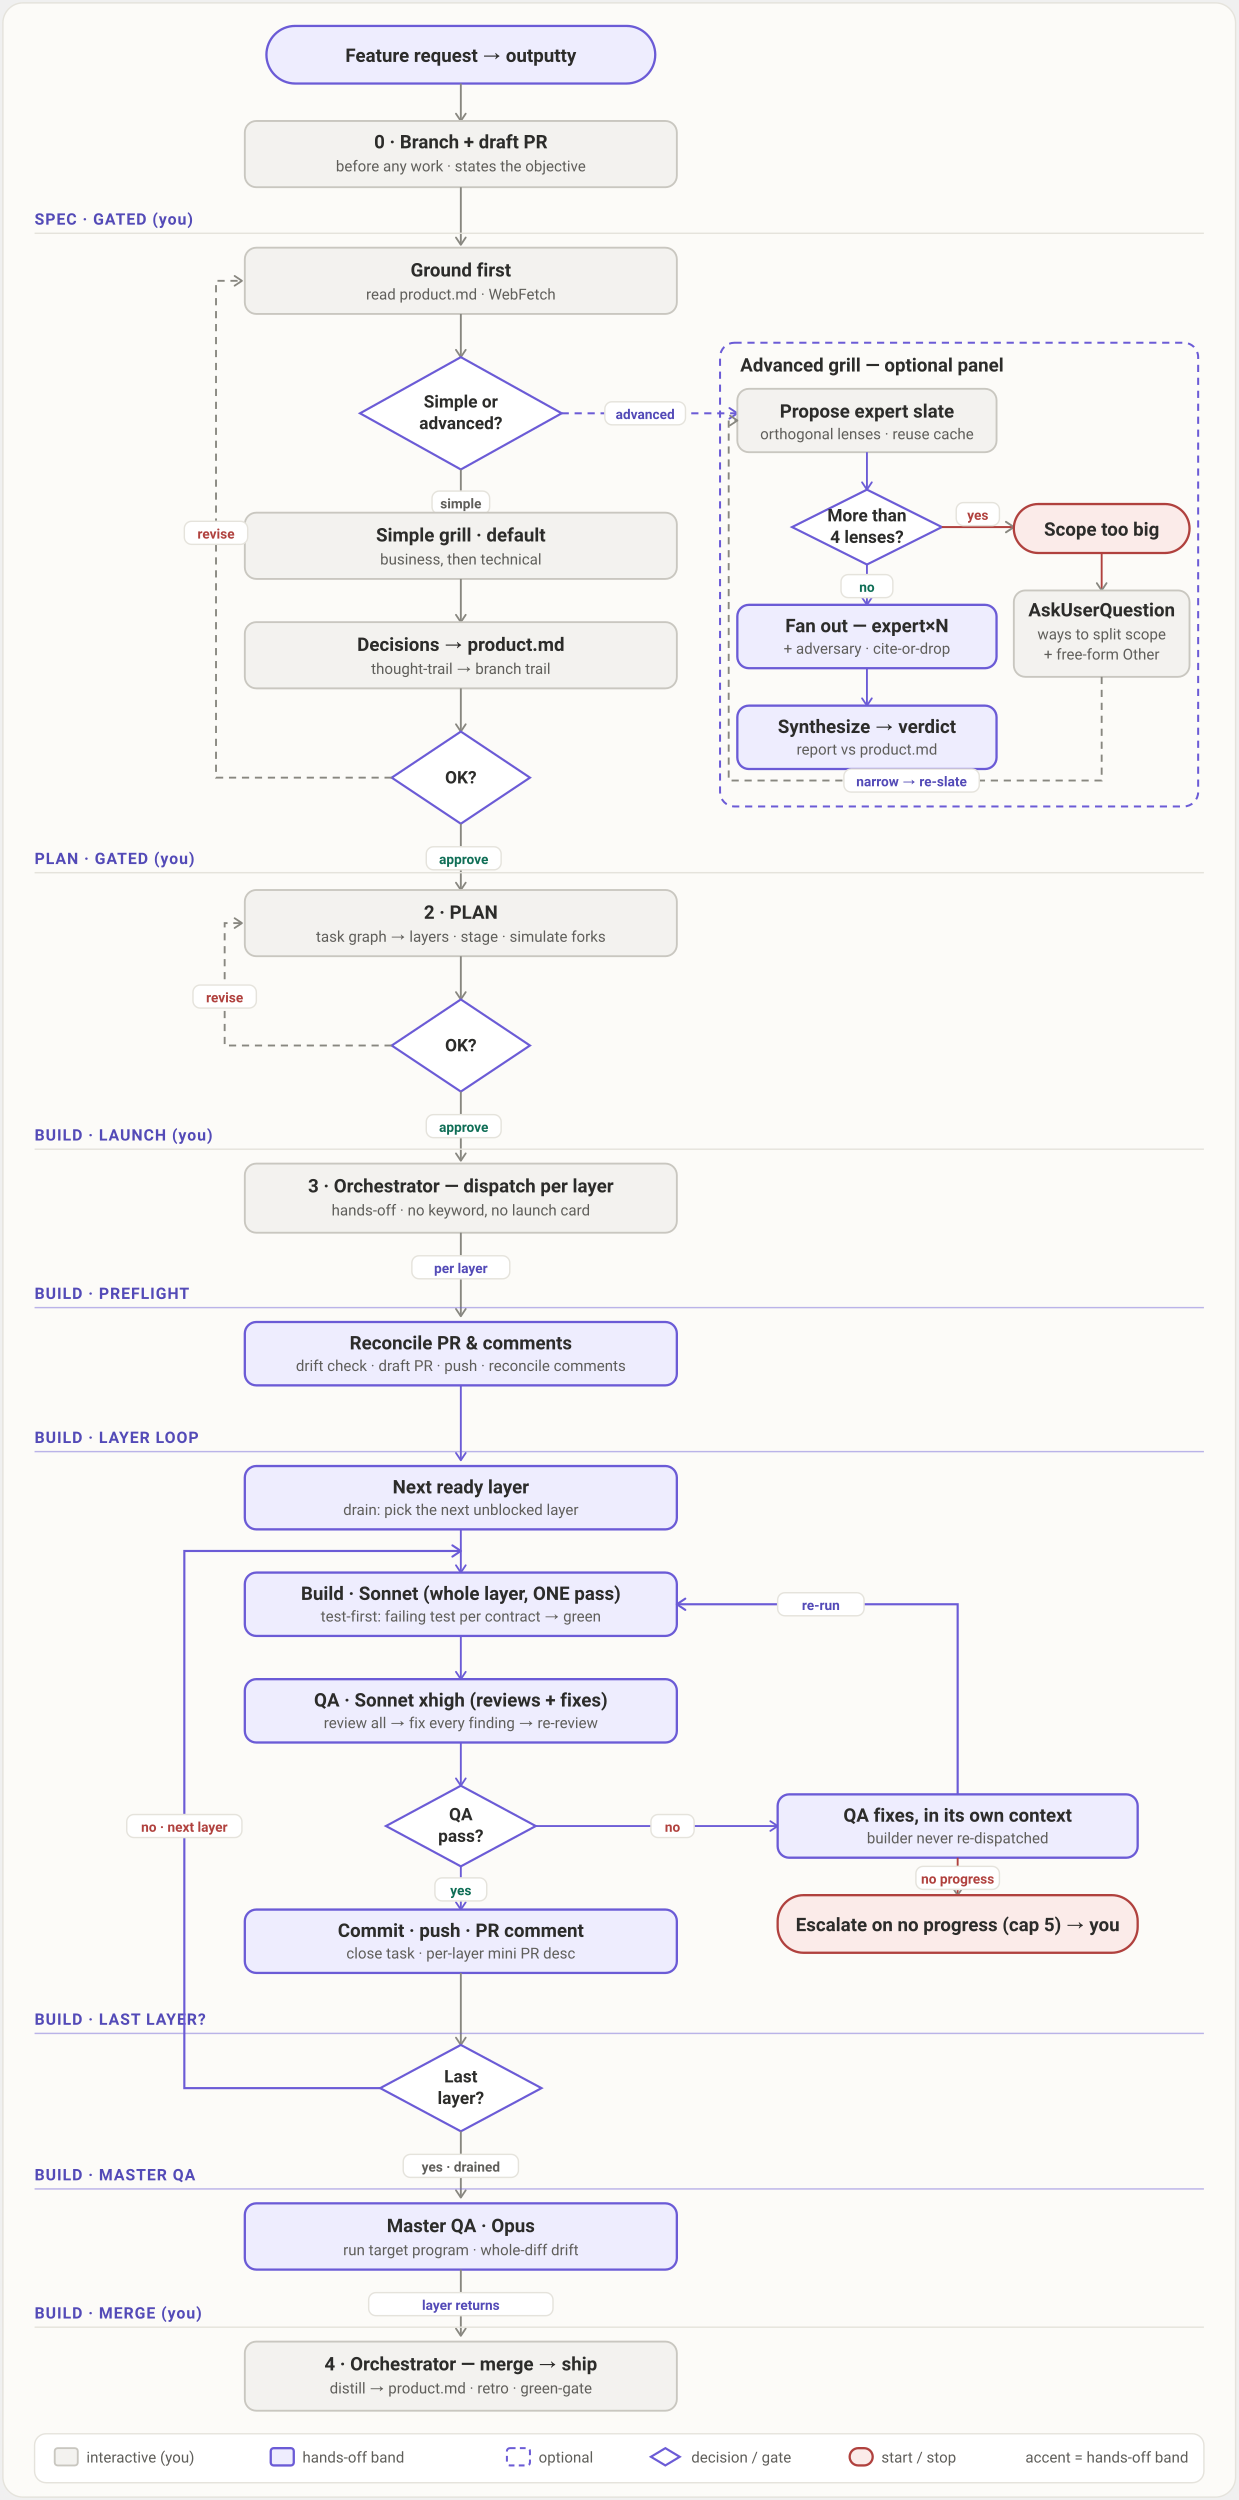
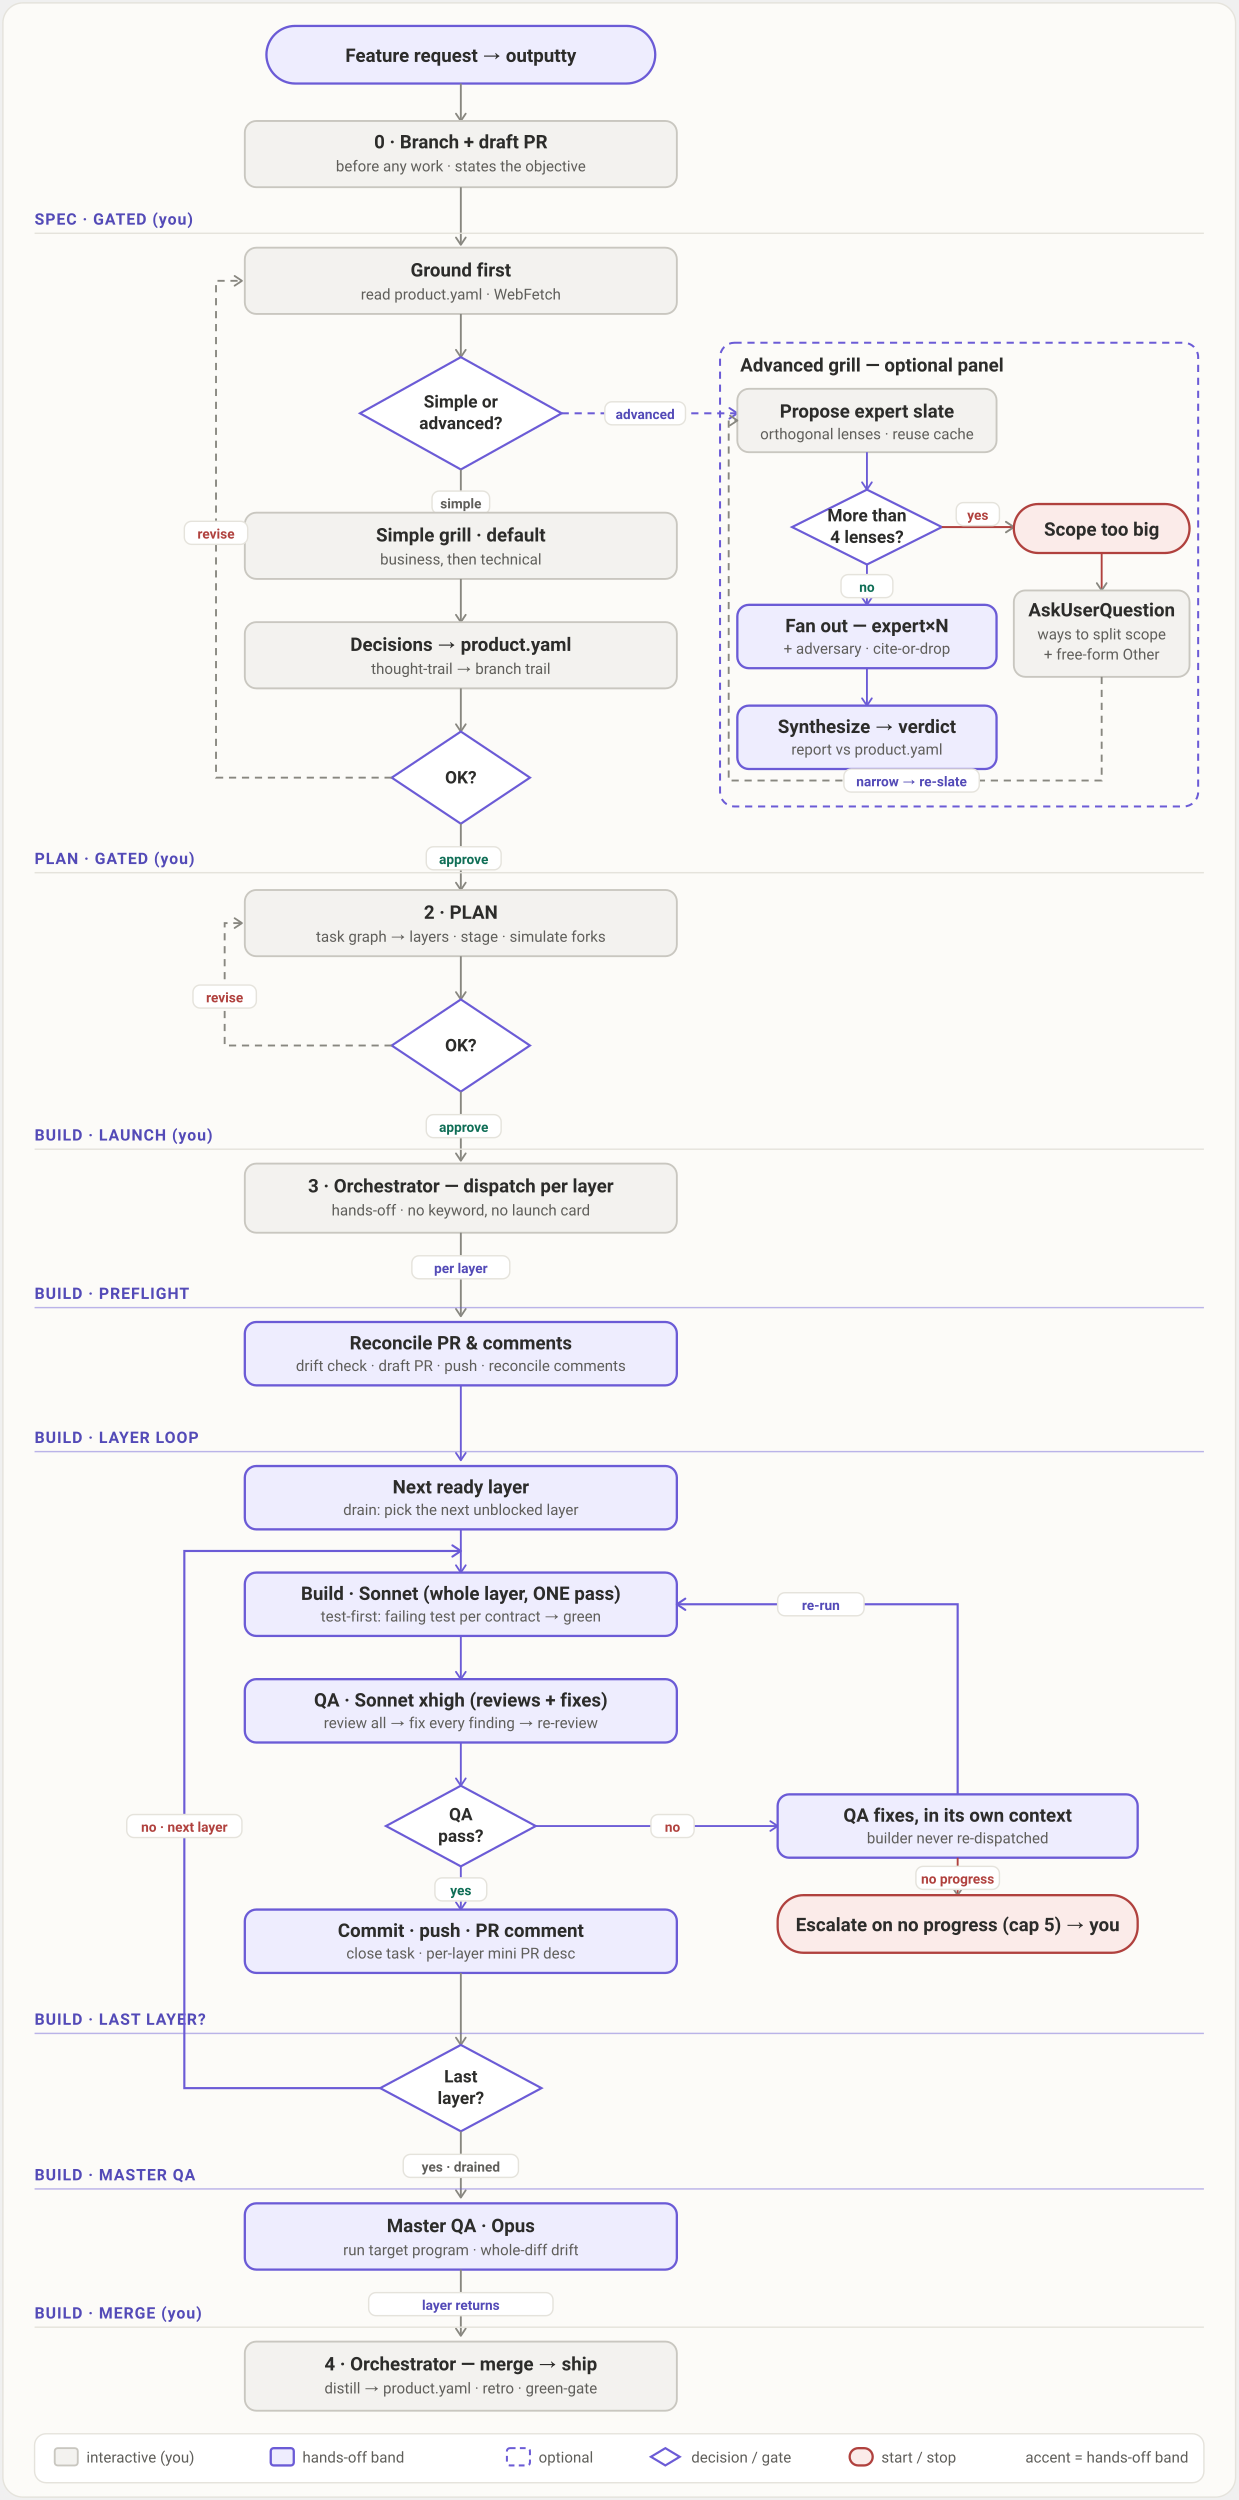
<svg xmlns="http://www.w3.org/2000/svg" width="100%" viewBox="0 0 860 1736" role="img" aria-labelledby="t d">
  <style>
  text{font-family:"Anthropic Sans",system-ui,-apple-system,"Segoe UI",Roboto,Helvetica,Arial,sans-serif}
  .th{font-size:13px;font-weight:600;fill:#2C2C2A}
  .t{font-size:12px;font-weight:600;fill:#2C2C2A}
  .ts{font-size:10.5px;font-weight:400;fill:#5F5E5A}
  .band{font-size:11px;font-weight:700;fill:#534AB7;letter-spacing:.06em}
  .chip{font-size:9.5px;font-weight:700;text-anchor:middle}
  .nbox{fill:#F3F2EF;stroke:#C9C7C0;stroke-width:1.3}
  .wfc{fill:#EEEDFE;stroke:#6B5BD6;stroke-width:1.6}
  .term{fill:#EEEDFE;stroke:#6B5BD6;stroke-width:1.6}
  .stop{fill:#FBEBE9;stroke:#B0413E;stroke-width:1.6}
  .opt{fill:none;stroke:#6B5BD6;stroke-width:1.4;stroke-dasharray:5 4}
  .dia{fill:#FFFFFF;stroke:#6B5BD6;stroke-width:1.5}
</style>
  <defs>
    <marker id="arrow" viewBox="0 0 10 10" refX="8" refY="5" markerWidth="6.5" markerHeight="6.5" orient="auto-start-reverse">
      <path d="M2 1L8 5L2 9" fill="none" stroke="#888780" stroke-width="1.5" stroke-linecap="round" stroke-linejoin="round" />
    </marker>
    <marker id="arrowp" viewBox="0 0 10 10" refX="8" refY="5" markerWidth="6.5" markerHeight="6.5" orient="auto-start-reverse">
      <path d="M2 1L8 5L2 9" fill="none" stroke="#6B5BD6" stroke-width="1.5" stroke-linecap="round" stroke-linejoin="round" />
    </marker>
  </defs>
  <rect x="2" y="2" width="856" height="1732" rx="14" fill="#FCFBF8" stroke="#E5E3DC" />
  <g id="section-intro">
    <rect class="term" x="185" y="18" width="270" height="40" rx="20" />
    <text class="th" x="320" y="43" text-anchor="middle">Feature request → outputty</text>
    <line x1="320" y1="58" x2="320" y2="84" stroke="#888780" stroke-width="1.3" marker-end="url(#arrow)" />
    <rect class="nbox" x="170" y="84" width="300" height="46" rx="8" />
    <text class="th" x="320" y="103" text-anchor="middle">0 · Branch + draft PR</text>
    <text class="ts" x="320" y="119" text-anchor="middle">before any work · states the objective</text>
    <line x1="320" y1="130" x2="320" y2="170" stroke="#888780" stroke-width="1.3" marker-end="url(#arrow)" />
  </g>
  <g id="section-spec">
    <text class="band" x="24" y="156">SPEC · GATED (you)</text>
    <line x1="24" y1="162" x2="836" y2="162" stroke="#E5E3DC" stroke-width="1" />
    <rect class="nbox" x="170" y="172" width="300" height="46" rx="8" />
    <text class="th" x="320" y="192" text-anchor="middle">Ground first</text>
-     <text class="ts" x="320" y="208" text-anchor="middle">read product.md · WebFetch</text>
+     <text class="ts" x="320" y="208" text-anchor="middle">read product.yaml · WebFetch</text>
    <line x1="320" y1="218" x2="320" y2="248" stroke="#888780" stroke-width="1.3" marker-end="url(#arrow)" />
    <polygon class="dia" points="320,248 390,287 320,326 250,287" />
    <text class="t" x="320" y="283" text-anchor="middle">Simple or</text>
    <text class="t" x="320" y="298" text-anchor="middle">advanced?</text>
    <path d="M390,287 L512,287" fill="none" stroke="#6B5BD6" stroke-width="1.4" stroke-dasharray="5 4" marker-end="url(#arrowp)" />
    <rect x="420" y="279" width="56" height="16" rx="5" fill="#FFFFFF" stroke="#E5E3DC" />
    <text class="chip" x="448" y="291" fill="#534AB7">advanced</text>
    <line x1="320" y1="326" x2="320" y2="356" stroke="#888780" stroke-width="1.3" marker-end="url(#arrow)" />
    <rect x="300" y="341" width="40" height="16" rx="5" fill="#FFFFFF" stroke="#E5E3DC" />
    <text class="chip" x="320" y="353" fill="#5F5E5A">simple</text>
    <rect class="nbox" x="170" y="356" width="300" height="46" rx="8" />
    <text class="th" x="320" y="376" text-anchor="middle">Simple grill · default</text>
    <text class="ts" x="320" y="392" text-anchor="middle">business, then technical</text>
    <line x1="320" y1="402" x2="320" y2="432" stroke="#888780" stroke-width="1.3" marker-end="url(#arrow)" />
    <rect class="opt" x="500" y="238" width="332" height="322" rx="10" />
    <text class="th" x="514" y="258" fill="#3C3489">Advanced grill — optional panel</text>
    <rect class="nbox" x="512" y="270" width="180" height="44" rx="8" />
    <text class="th" x="602" y="290" text-anchor="middle">Propose expert slate</text>
    <text class="ts" x="602" y="305" text-anchor="middle">orthogonal lenses · reuse cache</text>
    <line x1="602" y1="314" x2="602" y2="340" stroke="#6B5BD6" stroke-width="1.3" marker-end="url(#arrowp)" />
    <polygon class="dia" points="602,340 654,366 602,392 550,366" />
    <text class="t" x="602" y="362" text-anchor="middle">More than</text>
    <text class="t" x="602" y="377" text-anchor="middle">4 lenses?</text>
    <line x1="602" y1="392" x2="602" y2="420" stroke="#6B5BD6" stroke-width="1.3" marker-end="url(#arrowp)" />
    <rect x="584" y="399" width="36" height="16" rx="5" fill="#FFFFFF" stroke="#E5E3DC" />
    <text class="chip" x="602" y="411" fill="#0F6E56">no</text>
    <rect class="wfc" x="512" y="420" width="180" height="44" rx="8" />
    <text class="th" x="602" y="439" text-anchor="middle">Fan out — expert×N</text>
    <text class="ts" x="602" y="454" text-anchor="middle">+ adversary · cite-or-drop</text>
    <line x1="602" y1="464" x2="602" y2="490" stroke="#6B5BD6" stroke-width="1.3" marker-end="url(#arrowp)" />
    <rect class="wfc" x="512" y="490" width="180" height="44" rx="8" />
    <text class="th" x="602" y="509" text-anchor="middle">Synthesize → verdict</text>
-     <text class="ts" x="602" y="524" text-anchor="middle">report vs product.md</text>
+     <text class="ts" x="602" y="524" text-anchor="middle">report vs product.yaml</text>
    <path d="M654,366 L704,366" fill="none" stroke="#B0413E" stroke-width="1.4" marker-end="url(#arrow)" />
    <rect x="664" y="349" width="30" height="16" rx="5" fill="#FFFFFF" stroke="#E5E3DC" />
    <text class="chip" x="679" y="361" fill="#B0413E">yes</text>
    <rect class="stop" x="704" y="350" width="122" height="34" rx="17" />
    <text class="th" x="765" y="372" text-anchor="middle">Scope too big</text>
    <line x1="765" y1="384" x2="765" y2="410" stroke="#B0413E" stroke-width="1.3" marker-end="url(#arrow)" />
    <rect class="nbox" x="704" y="410" width="122" height="60" rx="8" />
    <text class="th" x="765" y="428" text-anchor="middle">AskUserQuestion</text>
    <text class="ts" x="765" y="444" text-anchor="middle">ways to split scope</text>
    <text class="ts" x="765" y="458" text-anchor="middle">+ free-form Other</text>
    <path d="M765,470 L765,542 L506,542 L506,292 L512,292" fill="none" stroke="#888780" stroke-width="1.3" stroke-dasharray="5 4" marker-end="url(#arrow)" />
    <rect x="586" y="534" width="94" height="16" rx="5" fill="#FFFFFF" stroke="#E5E3DC" />
    <text class="chip" x="633" y="546" fill="#534AB7">narrow → re-slate</text>
    <rect class="nbox" x="170" y="432" width="300" height="46" rx="8" />
-     <text class="th" x="320" y="452" text-anchor="middle">Decisions → product.md</text>
+     <text class="th" x="320" y="452" text-anchor="middle">Decisions → product.yaml</text>
    <text class="ts" x="320" y="468" text-anchor="middle">thought-trail → branch trail</text>
    <line x1="320" y1="478" x2="320" y2="508" stroke="#888780" stroke-width="1.3" marker-end="url(#arrow)" />
    <polygon class="dia" points="320,508 368,540 320,572 272,540" />
    <text class="t" x="320" y="544" text-anchor="middle">OK?</text>
    <path d="M272,540 L150,540 L150,195 L168,195" fill="none" stroke="#888780" stroke-width="1.3" stroke-dasharray="5 4" marker-end="url(#arrow)" />
    <rect x="128" y="362" width="44" height="16" rx="5" fill="#FFFFFF" stroke="#E5E3DC" />
    <text class="chip" x="150" y="374" fill="#B0413E">revise</text>
    <line x1="320" y1="572" x2="320" y2="618" stroke="#888780" stroke-width="1.3" marker-end="url(#arrow)" />
    <rect x="296" y="588" width="52" height="16" rx="5" fill="#FFFFFF" stroke="#E5E3DC" />
    <text class="chip" x="322" y="600" fill="#0F6E56">approve</text>
  </g>
  <g id="section-plan">
    <text class="band" x="24" y="600">PLAN · GATED (you)</text>
    <line x1="24" y1="606" x2="836" y2="606" stroke="#E5E3DC" stroke-width="1" />
    <rect class="nbox" x="170" y="618" width="300" height="46" rx="8" />
    <text class="th" x="320" y="638" text-anchor="middle">2 · PLAN</text>
    <text class="ts" x="320" y="654" text-anchor="middle">task graph → layers · stage · simulate forks</text>
    <line x1="320" y1="664" x2="320" y2="694" stroke="#888780" stroke-width="1.3" marker-end="url(#arrow)" />
    <polygon class="dia" points="320,694 368,726 320,758 272,726" />
    <text class="t" x="320" y="730" text-anchor="middle">OK?</text>
    <path d="M272,726 L156,726 L156,641 L168,641" fill="none" stroke="#888780" stroke-width="1.3" stroke-dasharray="5 4" marker-end="url(#arrow)" />
    <rect x="134" y="684" width="44" height="16" rx="5" fill="#FFFFFF" stroke="#E5E3DC" />
    <text class="chip" x="156" y="696" fill="#B0413E">revise</text>
    <line x1="320" y1="758" x2="320" y2="806" stroke="#888780" stroke-width="1.3" marker-end="url(#arrow)" />
    <rect x="296" y="774" width="52" height="16" rx="5" fill="#FFFFFF" stroke="#E5E3DC" />
    <text class="chip" x="322" y="786" fill="#0F6E56">approve</text>
  </g>
  <g id="section-build-launch">
    <text class="band" x="24" y="792">BUILD · LAUNCH (you)</text>
    <line x1="24" y1="798" x2="836" y2="798" stroke="#E5E3DC" stroke-width="1" />
    <rect class="nbox" x="170" y="808" width="300" height="48" rx="8" />
    <text class="th" x="320" y="828" text-anchor="middle">3 · Orchestrator — dispatch per layer</text>
    <text class="ts" x="320" y="844" text-anchor="middle">hands-off · no keyword, no launch card</text>
    <line x1="320" y1="856" x2="320" y2="914" stroke="#888780" stroke-width="1.3" marker-end="url(#arrow)" />
    <rect x="286" y="872" width="68" height="16" rx="5" fill="#FFFFFF" stroke="#E5E3DC" />
    <text class="chip" x="320" y="884" fill="#534AB7">per layer</text>
  </g>
  <g id="section-build-preflight">
    <text class="band" x="24" y="902">BUILD · PREFLIGHT</text>
    <line x1="24" y1="908" x2="836" y2="908" stroke="#6B5BD6" stroke-opacity="0.45" stroke-width="1" />
    <rect class="wfc" x="170" y="918" width="300" height="44" rx="8" />
    <text class="th" x="320" y="937" text-anchor="middle">Reconcile PR &amp; comments</text>
    <text class="ts" x="320" y="952" text-anchor="middle">drift check · draft PR · push · reconcile comments</text>
    <line x1="320" y1="962" x2="320" y2="1014" stroke="#6B5BD6" stroke-width="1.3" marker-end="url(#arrowp)" />
  </g>
  <g id="section-build-layerloop">
    <text class="band" x="24" y="1002">BUILD · LAYER LOOP</text>
    <line x1="24" y1="1008" x2="836" y2="1008" stroke="#6B5BD6" stroke-opacity="0.45" stroke-width="1" />
    <rect class="wfc" x="170" y="1018" width="300" height="44" rx="8" />
    <text class="th" x="320" y="1037" text-anchor="middle">Next ready layer</text>
    <text class="ts" x="320" y="1052" text-anchor="middle">drain: pick the next unblocked layer</text>
    <line x1="320" y1="1062" x2="320" y2="1092" stroke="#6B5BD6" stroke-width="1.3" marker-end="url(#arrowp)" />
    <rect class="wfc" x="170" y="1092" width="300" height="44" rx="8" />
    <text class="th" x="320" y="1111" text-anchor="middle">Build · Sonnet (whole layer, ONE pass)</text>
    <text class="ts" x="320" y="1126" text-anchor="middle">test-first: failing test per contract → green</text>
    <line x1="320" y1="1136" x2="320" y2="1166" stroke="#6B5BD6" stroke-width="1.3" marker-end="url(#arrowp)" />
    <rect class="wfc" x="170" y="1166" width="300" height="44" rx="8" />
    <text class="th" x="320" y="1185" text-anchor="middle">QA · Sonnet xhigh (reviews + fixes)</text>
    <text class="ts" x="320" y="1200" text-anchor="middle">review all → fix every finding → re-review</text>
    <line x1="320" y1="1210" x2="320" y2="1240" stroke="#6B5BD6" stroke-width="1.3" marker-end="url(#arrowp)" />
    <polygon class="dia" points="320,1240 372,1268 320,1296 268,1268" />
    <text class="t" x="320" y="1264" text-anchor="middle">QA</text>
    <text class="t" x="320" y="1279" text-anchor="middle">pass?</text>
    <line x1="320" y1="1296" x2="320" y2="1326" stroke="#6B5BD6" stroke-width="1.3" marker-end="url(#arrowp)" />
    <rect x="302" y="1304" width="36" height="16" rx="5" fill="#FFFFFF" stroke="#E5E3DC" />
    <text class="chip" x="320" y="1316" fill="#0F6E56">yes</text>
    <rect class="wfc" x="170" y="1326" width="300" height="44" rx="8" />
    <text class="th" x="320" y="1345" text-anchor="middle">Commit · push · PR comment</text>
    <text class="ts" x="320" y="1360" text-anchor="middle">close task · per-layer mini PR desc</text>
    <path d="M372,1268 L540,1268" fill="none" stroke="#6B5BD6" stroke-width="1.3" marker-end="url(#arrowp)" />
    <rect x="452" y="1260" width="30" height="16" rx="5" fill="#FFFFFF" stroke="#E5E3DC" />
    <text class="chip" x="467" y="1272" fill="#B0413E">no</text>
    <rect class="wfc" x="540" y="1246" width="250" height="44" rx="8" />
    <text class="th" x="665" y="1265" text-anchor="middle">QA fixes, in its own context</text>
    <text class="ts" x="665" y="1280" text-anchor="middle">builder never re-dispatched</text>
    <path d="M665,1246 L665,1114 L470,1114" fill="none" stroke="#6B5BD6" stroke-width="1.5" marker-end="url(#arrowp)" />
    <rect x="540" y="1106" width="60" height="16" rx="5" fill="#FFFFFF" stroke="#E5E3DC" />
    <text class="chip" x="570" y="1118" fill="#534AB7">re-run</text>
    <path d="M665,1290 L665,1316" fill="none" stroke="#B0413E" stroke-width="1.3" marker-end="url(#arrow)" />
    <rect x="636" y="1296" width="58" height="16" rx="5" fill="#FFFFFF" stroke="#E5E3DC" />
    <text class="chip" x="665" y="1308" fill="#B0413E">no progress</text>
    <rect class="stop" x="540" y="1316" width="250" height="40" rx="18" />
    <text class="th" x="665" y="1341" text-anchor="middle">Escalate on no progress (cap 5) → you</text>
    <line x1="320" y1="1370" x2="320" y2="1420" stroke="#888780" stroke-width="1.3" marker-end="url(#arrow)" />
  </g>
  <g id="section-build-lastlayer">
    <text class="band" x="24" y="1406">BUILD · LAST LAYER?</text>
    <line x1="24" y1="1412" x2="836" y2="1412" stroke="#6B5BD6" stroke-opacity="0.45" stroke-width="1" />
    <polygon class="dia" points="320,1420 376,1450 320,1480 264,1450" />
    <text class="t" x="320" y="1446" text-anchor="middle">Last</text>
    <text class="t" x="320" y="1461" text-anchor="middle">layer?</text>
    <path d="M264,1450 L128,1450 L128,1077 L320,1077" fill="none" stroke="#6B5BD6" stroke-width="1.5" marker-end="url(#arrowp)" />
    <rect x="88" y="1260" width="80" height="16" rx="5" fill="#FFFFFF" stroke="#E5E3DC" />
    <text class="chip" x="128" y="1272" fill="#B0413E">no · next layer</text>
    <line x1="320" y1="1480" x2="320" y2="1526" stroke="#888780" stroke-width="1.3" marker-end="url(#arrow)" />
    <rect x="280" y="1496" width="80" height="16" rx="5" fill="#FFFFFF" stroke="#E5E3DC" />
    <text class="chip" x="320" y="1508" fill="#5F5E5A">yes · drained</text>
  </g>
  <g id="section-build-masterqa">
    <text class="band" x="24" y="1514">BUILD · MASTER QA</text>
    <line x1="24" y1="1520" x2="836" y2="1520" stroke="#6B5BD6" stroke-opacity="0.45" stroke-width="1" />
    <rect class="wfc" x="170" y="1530" width="300" height="46" rx="8" />
    <text class="th" x="320" y="1550" text-anchor="middle">Master QA · Opus</text>
    <text class="ts" x="320" y="1566" text-anchor="middle">run target program · whole-diff drift</text>
    <line x1="320" y1="1576" x2="320" y2="1622" stroke="#888780" stroke-width="1.3" marker-end="url(#arrow)" />
    <rect x="256" y="1592" width="128" height="16" rx="5" fill="#FFFFFF" stroke="#E5E3DC" />
    <text class="chip" x="320" y="1604" fill="#534AB7">layer returns</text>
  </g>
  <g id="section-build-merge">
    <text class="band" x="24" y="1610">BUILD · MERGE (you)</text>
    <line x1="24" y1="1616" x2="836" y2="1616" stroke="#E5E3DC" stroke-width="1" />
    <rect class="nbox" x="170" y="1626" width="300" height="48" rx="8" />
    <text class="th" x="320" y="1646" text-anchor="middle">4 · Orchestrator — merge → ship</text>
-     <text class="ts" x="320" y="1662" text-anchor="middle">distill → product.md · retro · green-gate</text>
+     <text class="ts" x="320" y="1662" text-anchor="middle">distill → product.yaml · retro · green-gate</text>
  </g>
  <g id="legend">
    <rect x="24" y="1690" width="812" height="34" rx="8" fill="#FFFFFF" stroke="#E5E3DC" />
    <rect x="38" y="1700" width="16" height="12" rx="2" fill="#F3F2EF" stroke="#C9C7C0" stroke-width="1.3" />
    <text class="ts" x="60" y="1710" fill="#3A3A37">interactive (you)</text>
    <rect x="188" y="1700" width="16" height="12" rx="2" fill="#EEEDFE" stroke="#6B5BD6" stroke-width="1.6" />
    <text class="ts" x="210" y="1710" fill="#3A3A37">hands-off band</text>
    <rect x="352" y="1700" width="16" height="12" rx="2" fill="none" stroke="#6B5BD6" stroke-width="1.4" stroke-dasharray="4 3" />
    <text class="ts" x="374" y="1710" fill="#3A3A37">optional</text>
    <polygon points="462,1700 472,1706 462,1712 452,1706" fill="#FFFFFF" stroke="#6B5BD6" stroke-width="1.5" />
    <text class="ts" x="480" y="1710" fill="#3A3A37">decision / gate</text>
    <rect x="590" y="1700" width="16" height="12" rx="6" fill="#FBEBE9" stroke="#B0413E" stroke-width="1.6" />
    <text class="ts" x="612" y="1710" fill="#3A3A37">start / stop</text>
    <text class="ts" x="712" y="1710" fill="#3A3A37">accent = hands-off band</text>
  </g>
</svg>
